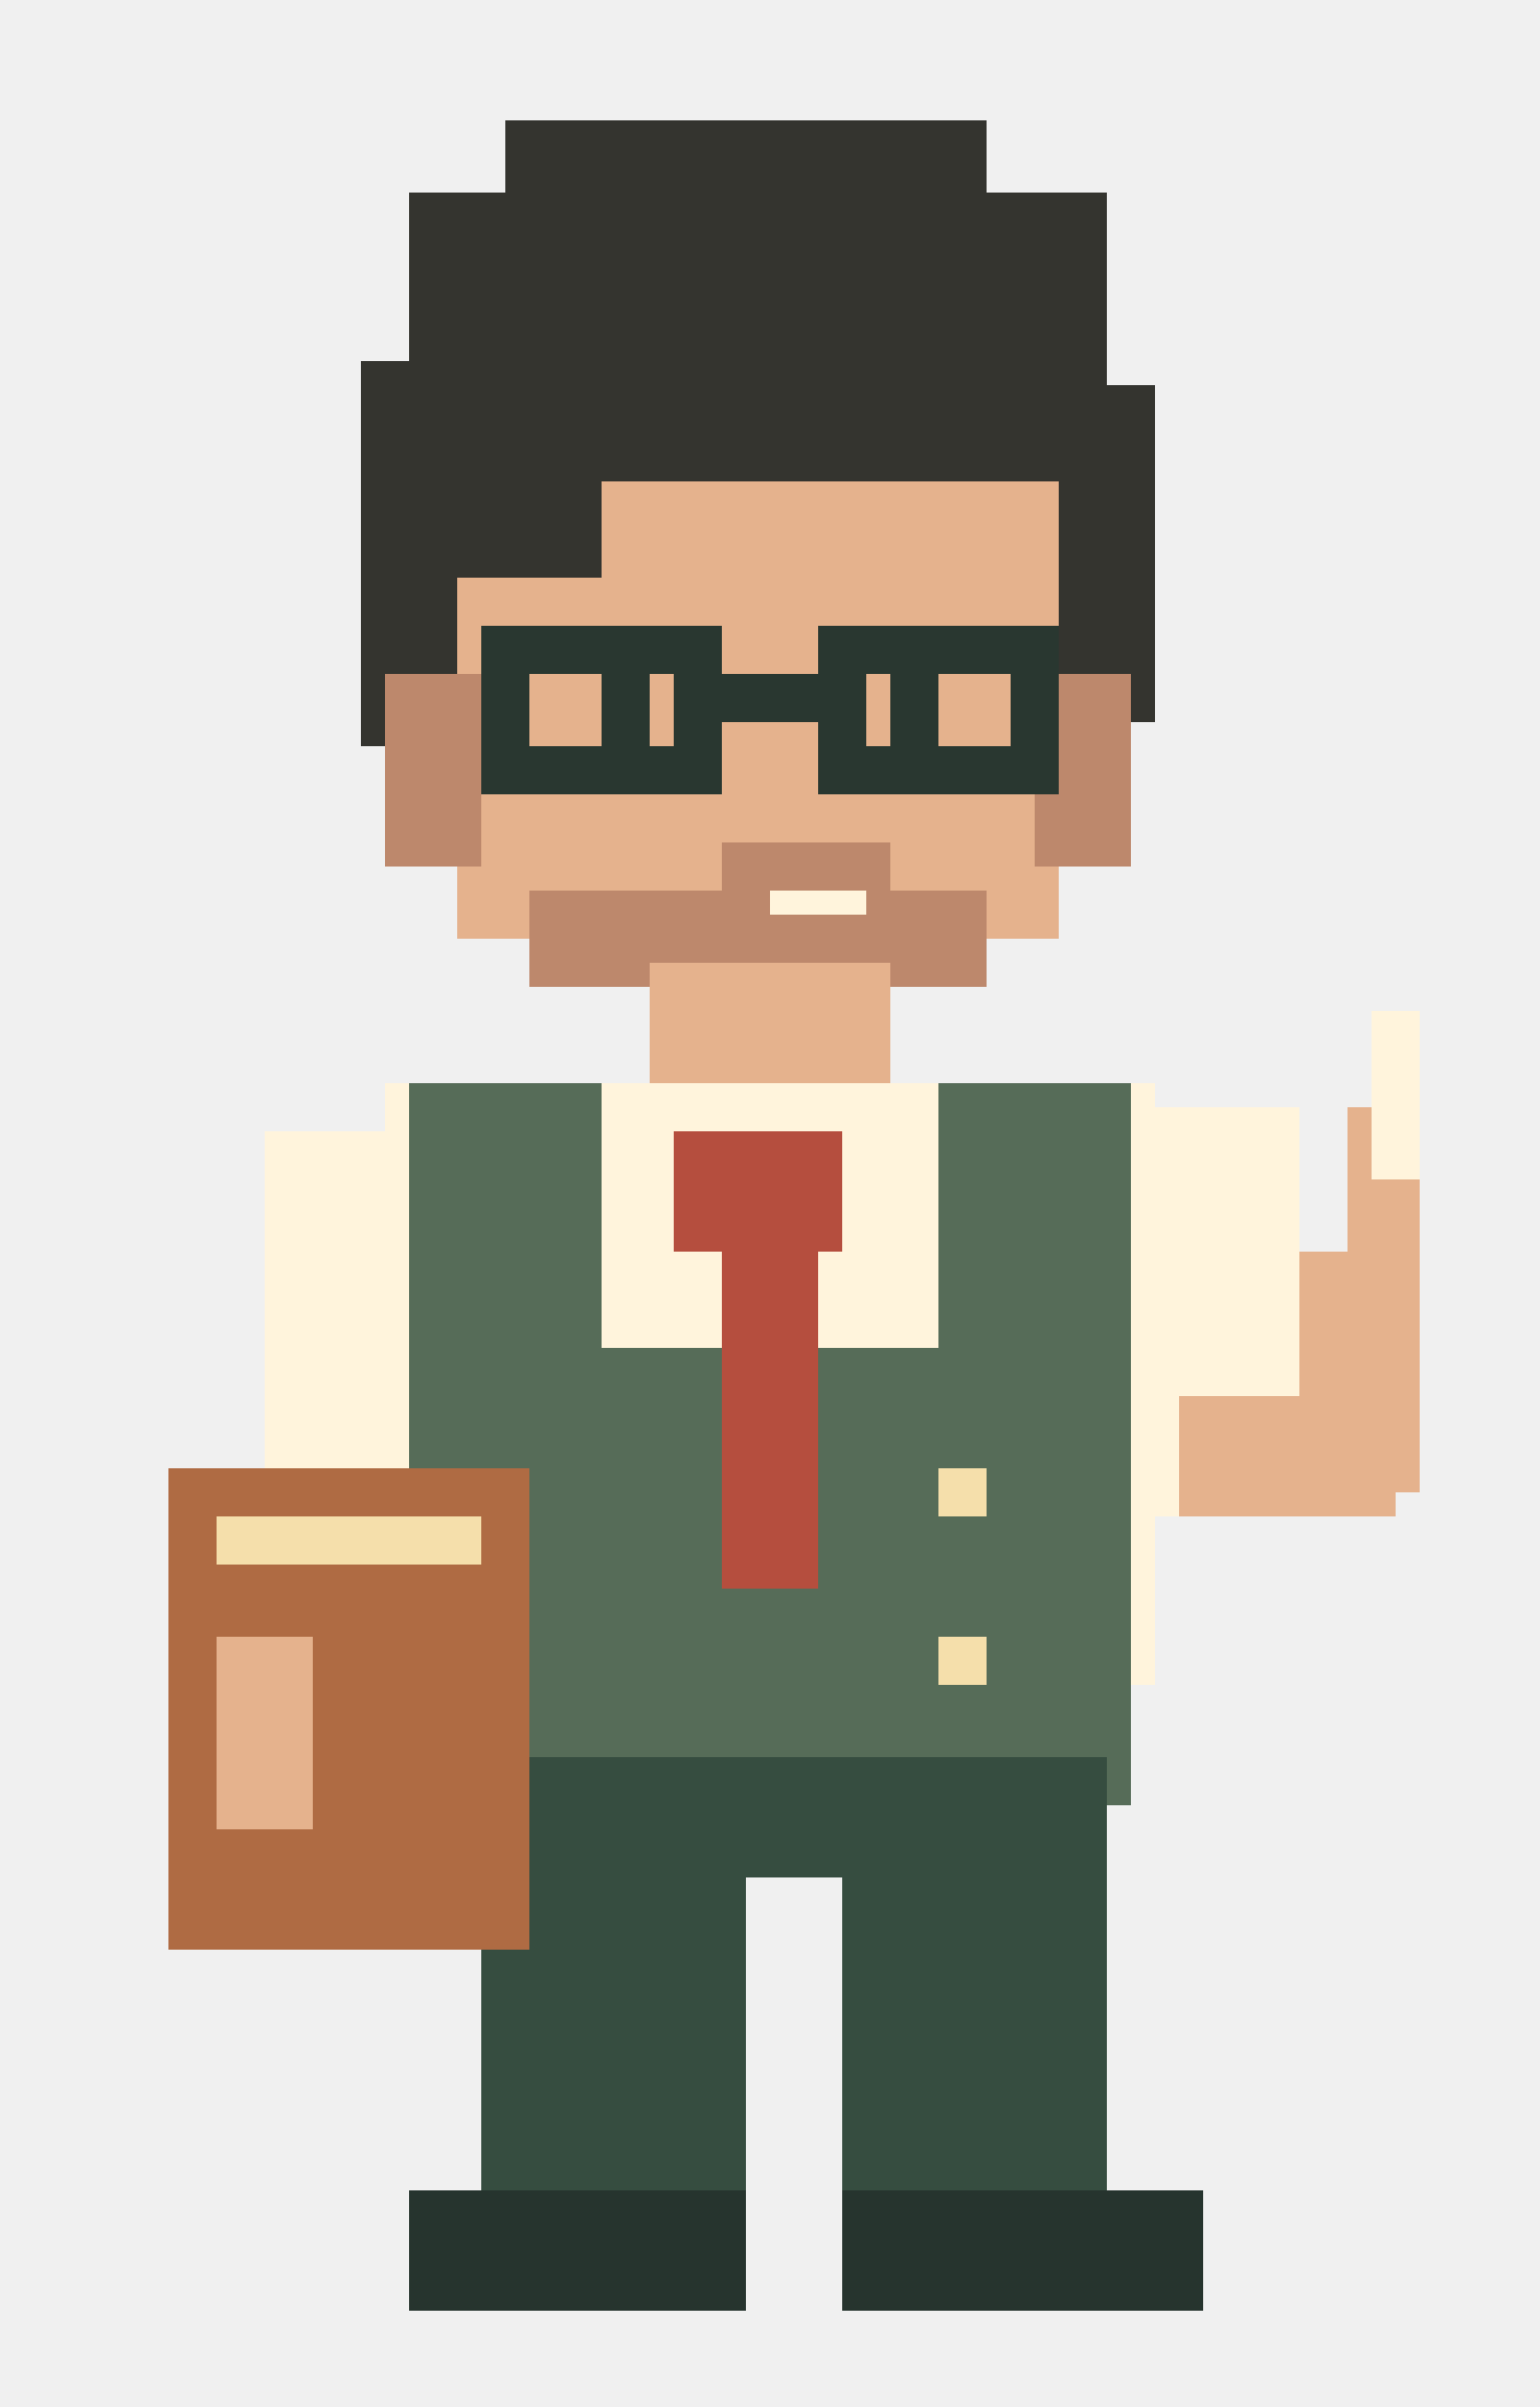
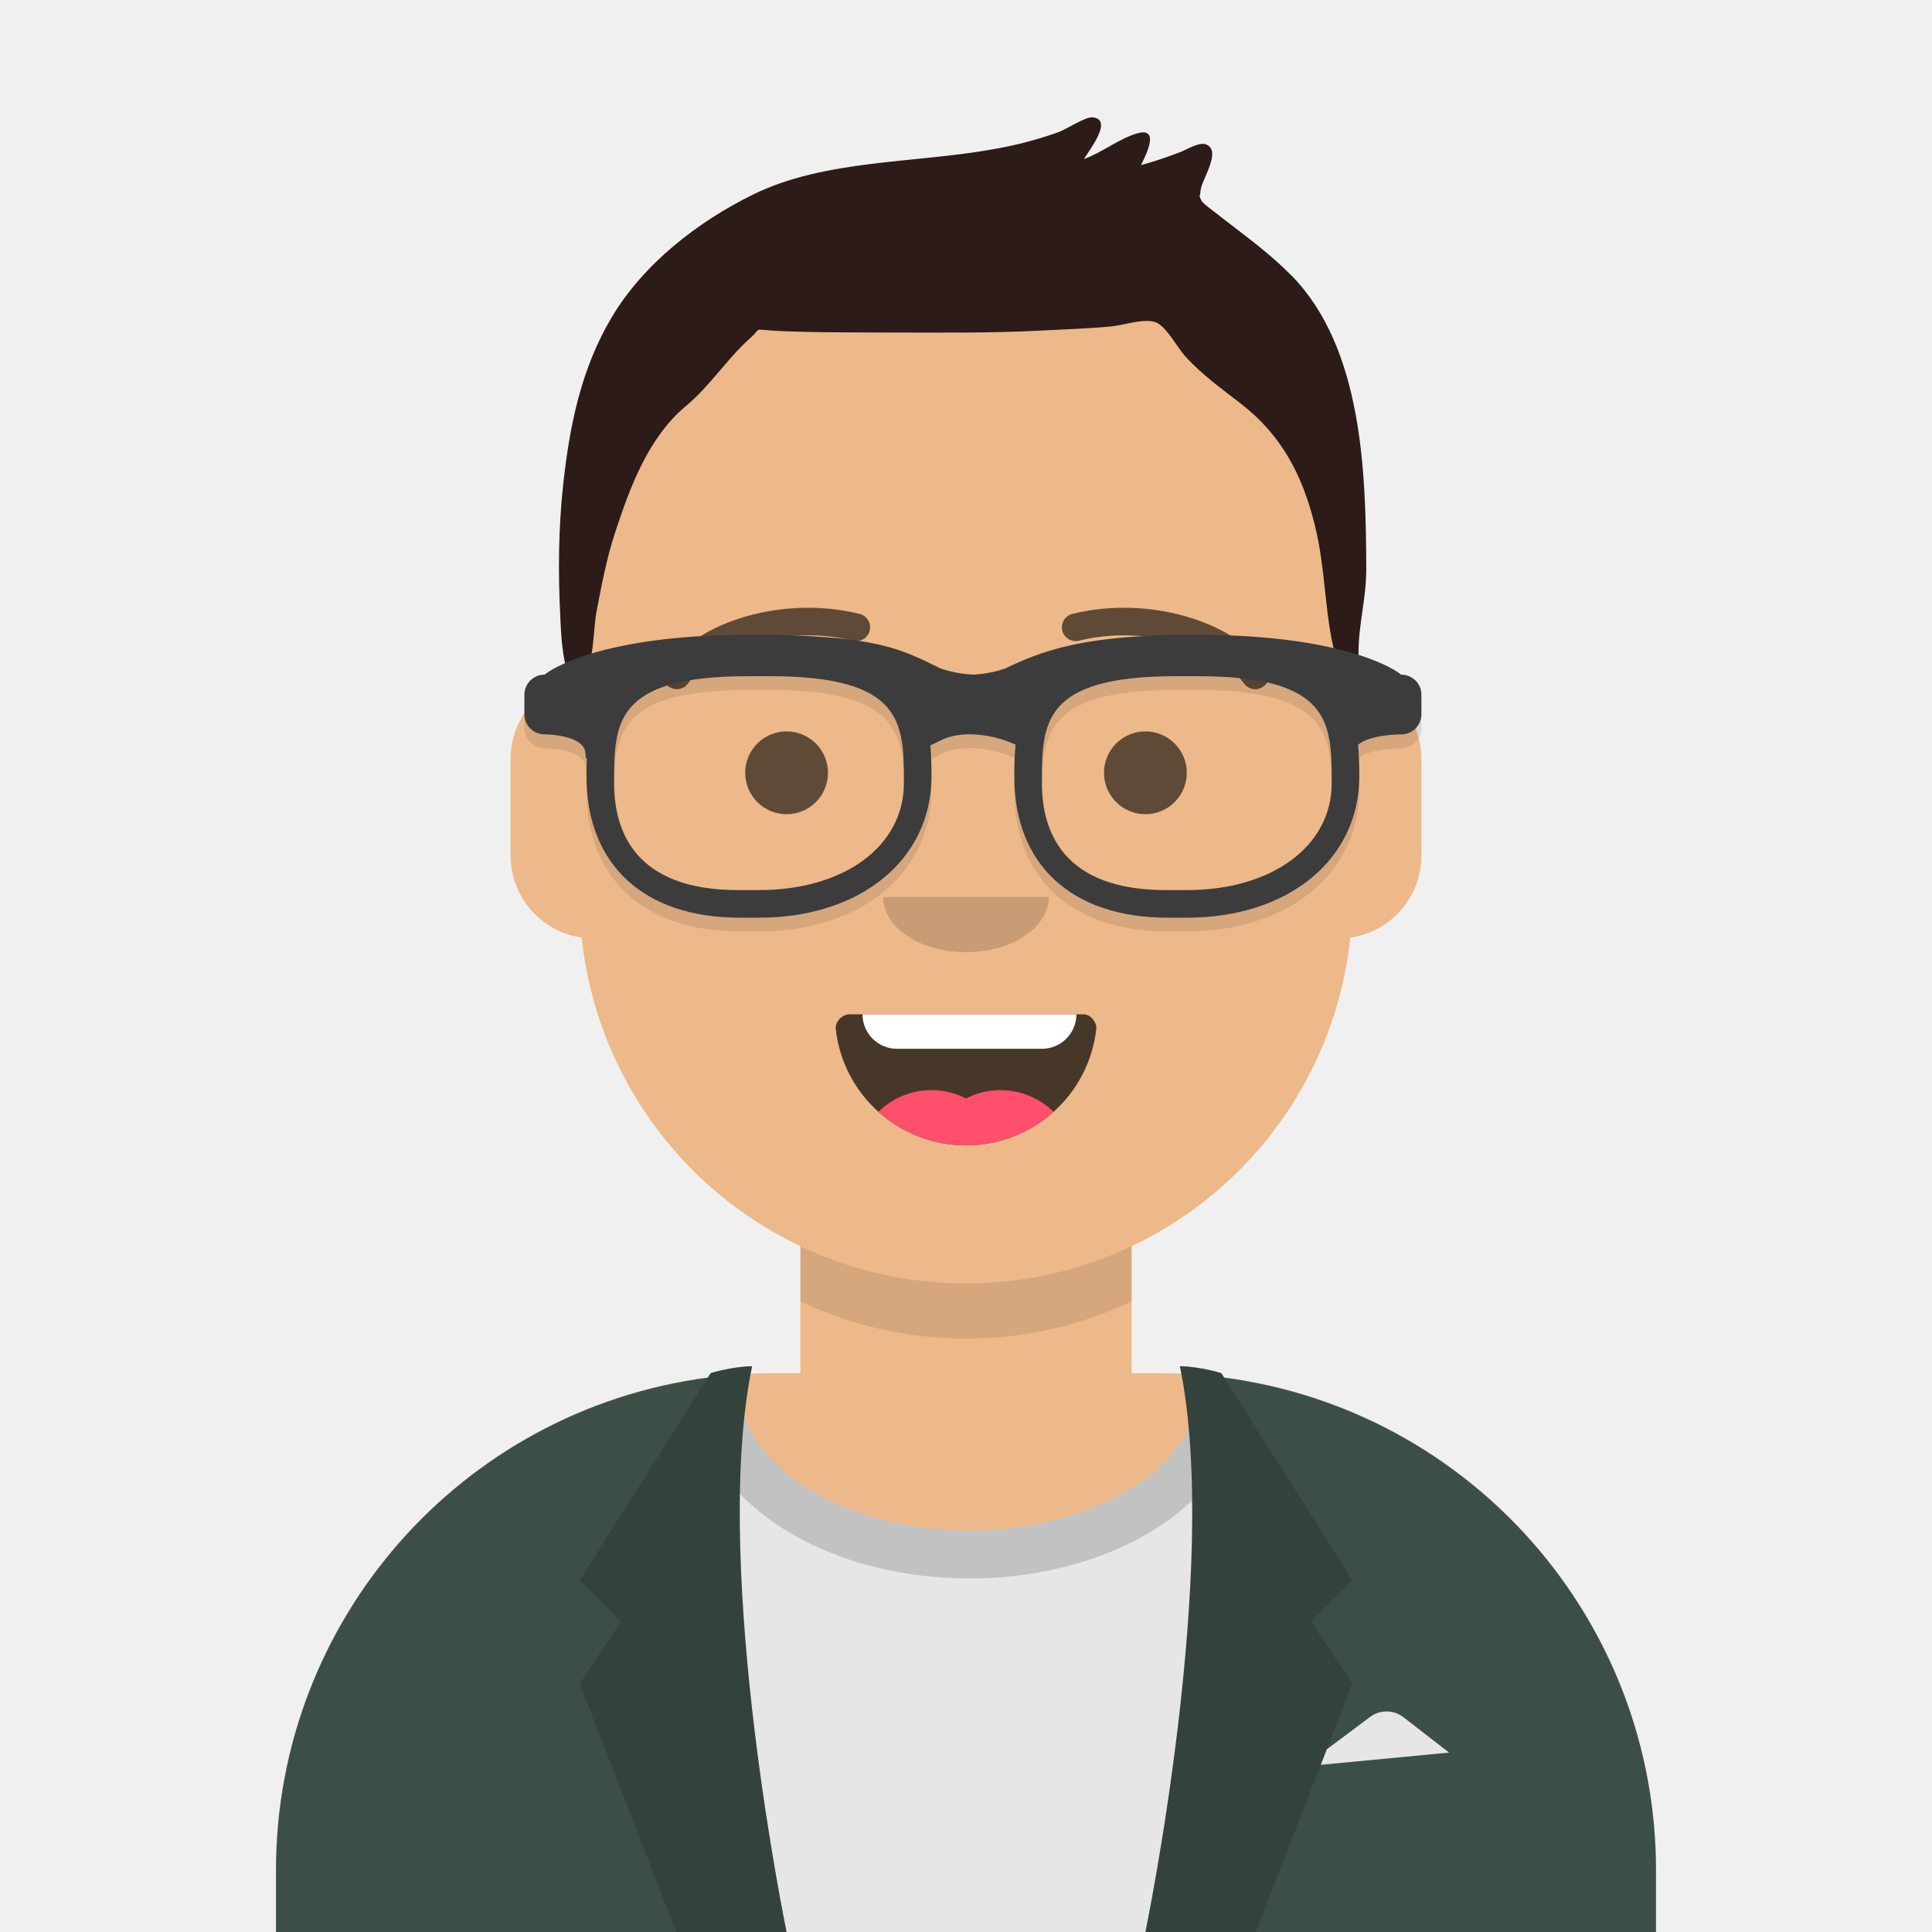
- <svg xmlns="http://www.w3.org/2000/svg" width="256" height="400" viewBox="0 0 64 100" shape-rendering="crispEdges" role="img" aria-label="Thầy Lâm mặc áo vest xanh, đeo kính, cầm sách và phấn">
-   <rect x="21" y="5" width="20" height="3" fill="#34342f" />
-   <rect x="17" y="8" width="29" height="11" fill="#34342f" />
-   <rect x="15" y="15" width="5" height="16" fill="#34342f" />
-   <rect x="43" y="16" width="5" height="14" fill="#34342f" />
-   <rect x="19" y="17" width="25" height="22" fill="#e5b28d" />
-   <rect x="19" y="17" width="6" height="7" fill="#34342f" />
-   <rect x="25" y="15" width="19" height="5" fill="#34342f" />
-   <rect x="16" y="28" width="4" height="8" fill="#bd886c" />
-   <rect x="43" y="28" width="4" height="8" fill="#bd886c" />
-   <rect x="22" y="37" width="19" height="4" fill="#bd886c" />
-   <rect x="27" y="40" width="10" height="5" fill="#e5b28d" />
-   <rect x="16" y="45" width="32" height="25" fill="#fff4dc" />
-   <rect x="11" y="47" width="7" height="22" fill="#fff4dc" />
-   <rect x="47" y="46" width="7" height="17" fill="#fff4dc" />
-   <rect x="17" y="45" width="8" height="30" fill="#566c58" />
-   <rect x="39" y="45" width="8" height="30" fill="#566c58" />
-   <rect x="23" y="56" width="18" height="19" fill="#566c58" />
-   <rect x="18" y="73" width="28" height="5" fill="#364d40" />
-   <rect x="28" y="47" width="7" height="5" fill="#b54e3e" />
-   <rect x="30" y="52" width="4" height="14" fill="#b54e3e" />
-   <rect x="20" y="26" width="10" height="7" fill="#293730" />
-   <rect x="34" y="26" width="10" height="7" fill="#293730" />
-   <rect x="30" y="28" width="4" height="2" fill="#293730" />
-   <rect x="22" y="28" width="6" height="3" fill="#e5b28d" />
-   <rect x="36" y="28" width="6" height="3" fill="#e5b28d" />
-   <rect x="25" y="28" width="2" height="3" fill="#293730" />
-   <rect x="37" y="28" width="2" height="3" fill="#293730" />
-   <rect x="30" y="35" width="7" height="2" fill="#bd886c" />
-   <rect x="32" y="37" width="4" height="1" fill="#fff4dc" />
-   <rect x="39" y="61" width="2" height="2" fill="#f5dfab" />
-   <rect x="39" y="68" width="2" height="2" fill="#f5dfab" />
-   <rect x="20" y="78" width="11" height="14" fill="#364d40" />
-   <rect x="35" y="78" width="11" height="14" fill="#364d40" />
-   <rect x="17" y="91" width="14" height="5" fill="#26342e" />
-   <rect x="35" y="91" width="15" height="5" fill="#26342e" />
-   <rect x="7" y="61" width="15" height="20" fill="#af6b43" />
-   <rect x="9" y="63" width="11" height="2" fill="#f5dfab" />
-   <rect x="9" y="68" width="4" height="8" fill="#e5b28d" />
-   <rect x="49" y="58" width="9" height="5" fill="#e5b28d" />
-   <rect x="54" y="52" width="5" height="10" fill="#e5b28d" />
-   <rect x="56" y="46" width="3" height="8" fill="#e5b28d" />
-   <rect x="57" y="42" width="2" height="7" fill="#fff4dc" />
+ <svg xmlns="http://www.w3.org/2000/svg" viewBox="0 0 280 280" fill="none" shape-rendering="auto">
+   <mask id="viewboxMask">
+     <rect width="280" height="280" rx="0" ry="0" x="0" y="0" fill="#fff" />
+   </mask>
+   <g mask="url(#viewboxMask)">
+     <g transform="translate(8)">
+       <path d="M132 36a56 56 0 0 0-56 56v6.17A12 12 0 0 0 66 110v14a12 12 0 0 0 10.3 11.88 56.04 56.04 0 0 0 31.7 44.73v18.4h-4a72 72 0 0 0-72 72v9h200v-9a72 72 0 0 0-72-72h-4v-18.39a56.04 56.04 0 0 0 31.7-44.73A12 12 0 0 0 198 124v-14a12 12 0 0 0-10-11.83V92a56 56 0 0 0-56-56Z" fill="#edb98a" />
+       <path d="M108 180.61v8a55.79 55.79 0 0 0 24 5.39c8.59 0 16.73-1.93 24-5.39v-8a55.79 55.79 0 0 1-24 5.39 55.79 55.79 0 0 1-24-5.39Z" fill="#000" fill-opacity=".1" />
+       <g transform="translate(0 170)">
+         <path d="M132.5 51.83c18.5 0 33.5-9.62 33.5-21.48 0-.36-.01-.7-.04-1.06A72 72 0 0 1 232 101.04V110H32v-8.95a72 72 0 0 1 67.05-71.83c-.03.37-.05.75-.05 1.13 0 11.86 15 21.48 33.5 21.48Z" fill="#E6E6E6" />
+         <path d="M132.5 58.76c21.89 0 39.63-12.05 39.63-26.91 0-.6-.02-1.2-.08-1.8-2-.33-4.03-.59-6.1-.76.04.35.05.7.05 1.06 0 11.86-15 21.48-33.5 21.48S99 42.2 99 30.35c0-.38.02-.76.05-1.13-2.06.14-4.08.36-6.08.67-.07.65-.1 1.3-.1 1.96 0 14.86 17.74 26.91 39.63 26.91Z" fill="#000" fill-opacity=".16" />
+         <path d="M100.78 29.12 101 28c-2.96.05-6 1-6 1l-.42.66A72.01 72.01 0 0 0 32 101.06V110h74s-10.7-51.56-5.24-80.8l.02-.08ZM158 110s11-53 5-82c2.96.05 6 1 6 1l.42.66a72.01 72.01 0 0 1 62.58 71.4V110h-74Z" fill="#3c4f46" />
+         <path d="M101 28c-6 29 5 82 5 82H90L76 74l6-9-6-6 19-30s3.04-.95 6-1ZM163 28c6 29-5 82-5 82h16l14-36-6-9 6-6-19-30s-3.04-.95-6-1Z" fill-rule="evenodd" clip-rule="evenodd" fill="#000" fill-opacity=".15" />
+         <path d="m183.42 85.77.87-2.24 6.27-4.7a4 4 0 0 1 4.85.05l6.6 5.12-18.59 1.77Z" fill="#E6E6E6" />
+       </g>
+       <g transform="translate(78 134)">
+         <path fill-rule="evenodd" clip-rule="evenodd" d="M35.12 15.13a19 19 0 0 0 37.77-.09c.08-.77-.77-2.04-1.85-2.04H37.1C36 13 35 14.18 35.12 15.13Z" fill="#000" fill-opacity=".7" />
+         <path d="M70 13H39a5 5 0 0 0 5 5h21a5 5 0 0 0 5-5Z" fill="#fff" />
+         <path d="M66.7 27.14A10.96 10.96 0 0 0 54 25.2a10.95 10.95 0 0 0-12.7 1.94A18.93 18.93 0 0 0 54 32c4.88 0 9.33-1.84 12.7-4.86Z" fill="#FF4F6D" />
+       </g>
+       <g transform="translate(104 122)">
+         <path fill-rule="evenodd" clip-rule="evenodd" d="M16 8c0 4.42 5.37 8 12 8s12-3.58 12-8" fill="#000" fill-opacity=".16" />
+       </g>
+       <g transform="translate(76 90)">
+         <path d="M36 22a6 6 0 1 1-12 0 6 6 0 0 1 12 0ZM88 22a6 6 0 1 1-12 0 6 6 0 0 1 12 0Z" fill="#000" fill-opacity=".6" />
+       </g>
+       <g transform="translate(76 82)">
+         <path d="M15.63 17.16c3.92-5.51 14.65-8.6 23.9-6.33a2 2 0 1 0 .95-3.88c-10.74-2.64-23.17.94-28.11 7.9a2 2 0 0 0 3.26 2.3ZM96.37 17.16c-3.91-5.51-14.65-8.6-23.9-6.33a2 2 0 1 1-.95-3.88c10.74-2.64 23.17.94 28.11 7.9a2 2 0 0 1-3.26 2.3Z" fill="#000" fill-opacity=".6" />
+       </g>
+       <g transform="translate(-1)">
+         <path fill-rule="evenodd" clip-rule="evenodd" d="M180.15 39.92c-2.76-2.82-5.96-5.21-9.08-7.61-.69-.53-1.39-1.05-2.06-1.6-.15-.12-1.72-1.24-1.9-1.66-.45-.99-.19-.22-.12-1.4.08-1.5 3.13-5.73.85-6.7-1-.43-2.8.7-3.75 1.08a59.56 59.56 0 0 1-5.73 1.9c.93-1.85 2.7-5.57-.63-4.58-2.6.78-5.03 2.77-7.64 3.7.86-1.4 4.32-5.8 1.2-6.05-.98-.07-3.8 1.75-4.86 2.14a55.81 55.81 0 0 1-9.63 2.51c-11.2 2.02-24.3 1.45-34.65 6.54-8 3.93-15.88 10.03-20.5 17.8-4.44 7.48-6.1 15.67-7.03 24.25-.69 6.3-.74 12.8-.42 19.12.1 2.07.34 11.61 3.34 8.72 1.5-1.44 1.49-7.25 1.87-9.22.75-3.91 1.47-7.85 2.72-11.64 2.2-6.68 4.81-13.8 10.3-18.4 3.53-2.94 6.01-6.93 9.39-9.9 1.51-1.35.36-1.2 2.8-1.03 1.63.12 3.28.16 4.92.2 3.8.1 7.6.08 11.4.1 7.64 0 15.25.12 22.89-.28 3.4-.18 6.8-.28 10.18-.6 1.9-.17 5.25-1.38 6.8-.45 1.43.84 2.91 3.61 3.94 4.75 2.41 2.67 5.3 4.72 8.12 6.92 5.9 4.57 8.87 10.33 10.66 17.48 1.79 7.13 1.29 13.75 3.5 20.76.38 1.24 1.4 3.36 2.67 1.46.24-.36.18-2.3.18-3.42 0-4.52 1.14-7.91 1.13-12.46-.06-13.83-.5-31.87-10.85-42.44Z" fill="#2c1b18" />
+       </g>
+       <g transform="translate(49 72)" />
+       <g transform="translate(62 42)">
+         <g fill-rule="evenodd" clip-rule="evenodd">
+           <path d="M38.5 52c-21.3 0-28.85 5.1-29.55 5.77A2.92 2.92 0 0 0 6 60.66v2.88c0 1.6 1.32 2.89 2.95 2.89 0 0 5.91 0 5.91 2.88 0 .44.07.65.19.68-.04.82-.05 1.66-.05 2.5C15 85.34 23.31 93 37.24 93H40c14.72 0 25-8.43 25-20.5 0-1.5-.04-3-.17-4.46l1.58-.77c.58-.29 1.21-.5 1.9-.64 1.85-.38 3.95-.22 5.99.28.73.18 1.26.35 1.5.45l1.38.55c-.14 1.5-.18 3.04-.18 4.6C77 85.34 85.31 93 99.24 93H102c14.72 0 25-8.43 25-20.5 0-1.54-.04-3.07-.18-4.56 1.74-1.51 6.22-1.51 6.22-1.51a2.92 2.92 0 0 0 2.96-2.89v-2.88c0-1.6-1.32-2.89-2.96-2.89-.69-.67-8.25-5.77-29.54-5.77H100.53c-1.8 0-3.44.07-4.97.2-9.54.54-14.68 2.15-19.92 4.7a17 17 0 0 1-4.56.87 17.01 17.01 0 0 1-4.81-.91l-.42-.2v-.01c-4.94-2.42-8.43-4.13-20.78-4.55a61.2 61.2 0 0 0-3.6-.1H38.5ZM19 73.5C19 64.84 19 58 38.39 58h3.22C61 58 61 64.84 61 73.5 61 82.63 52.36 89 40 89h-3.03C22.12 89 19 80.57 19 73.5Zm62 0c0-8.66 0-15.5 19.39-15.5h3.22C123 58 123 64.84 123 73.5c0 9.13-8.64 15.5-21 15.5h-3.03C84.12 89 81 80.57 81 73.5Z" fill="#000" fill-opacity=".1" />
+           <path d="M38.5 50c-21.3 0-28.85 5.1-29.55 5.77A2.92 2.92 0 0 0 6 58.66v2.88c0 1.6 1.32 2.89 2.95 2.89 0 0 5.91 0 5.91 2.88 0 .44.07.65.19.68-.04.82-.05 1.66-.05 2.5C15 83.34 23.31 91 37.24 91H40c14.72 0 25-8.43 25-20.5 0-1.5-.04-3-.17-4.46l1.58-.77c.58-.29 1.21-.5 1.9-.64 1.85-.38 3.95-.22 5.99.28.73.18 1.26.35 1.5.45l1.38.55c-.14 1.5-.18 3.04-.18 4.6C77 83.34 85.31 91 99.24 91H102c14.72 0 25-8.43 25-20.5 0-1.54-.04-3.07-.18-4.56 1.74-1.51 6.22-1.51 6.22-1.51a2.92 2.92 0 0 0 2.96-2.89v-2.88c0-1.6-1.32-2.89-2.96-2.89-.69-.67-8.25-5.77-29.54-5.77H100.53c-1.8 0-3.44.07-4.97.2-9.54.54-14.68 2.15-19.92 4.7a17 17 0 0 1-4.56.87 17.01 17.01 0 0 1-4.81-.91l-.42-.2v-.01c-4.94-2.42-8.43-4.13-20.78-4.55a61.2 61.2 0 0 0-3.6-.1H38.5ZM19 71.5C19 62.84 19 56 38.39 56h3.22C61 56 61 62.84 61 71.5 61 80.63 52.36 87 40 87h-3.03C22.12 87 19 78.57 19 71.5Zm62 0c0-8.66 0-15.5 19.39-15.5h3.22C123 56 123 62.84 123 71.5c0 9.13-8.64 15.5-21 15.5h-3.03C84.12 87 81 78.57 81 71.5Z" fill="#3c3c3c" />
+         </g>
+       </g>
+     </g>
+   </g>
</svg>
